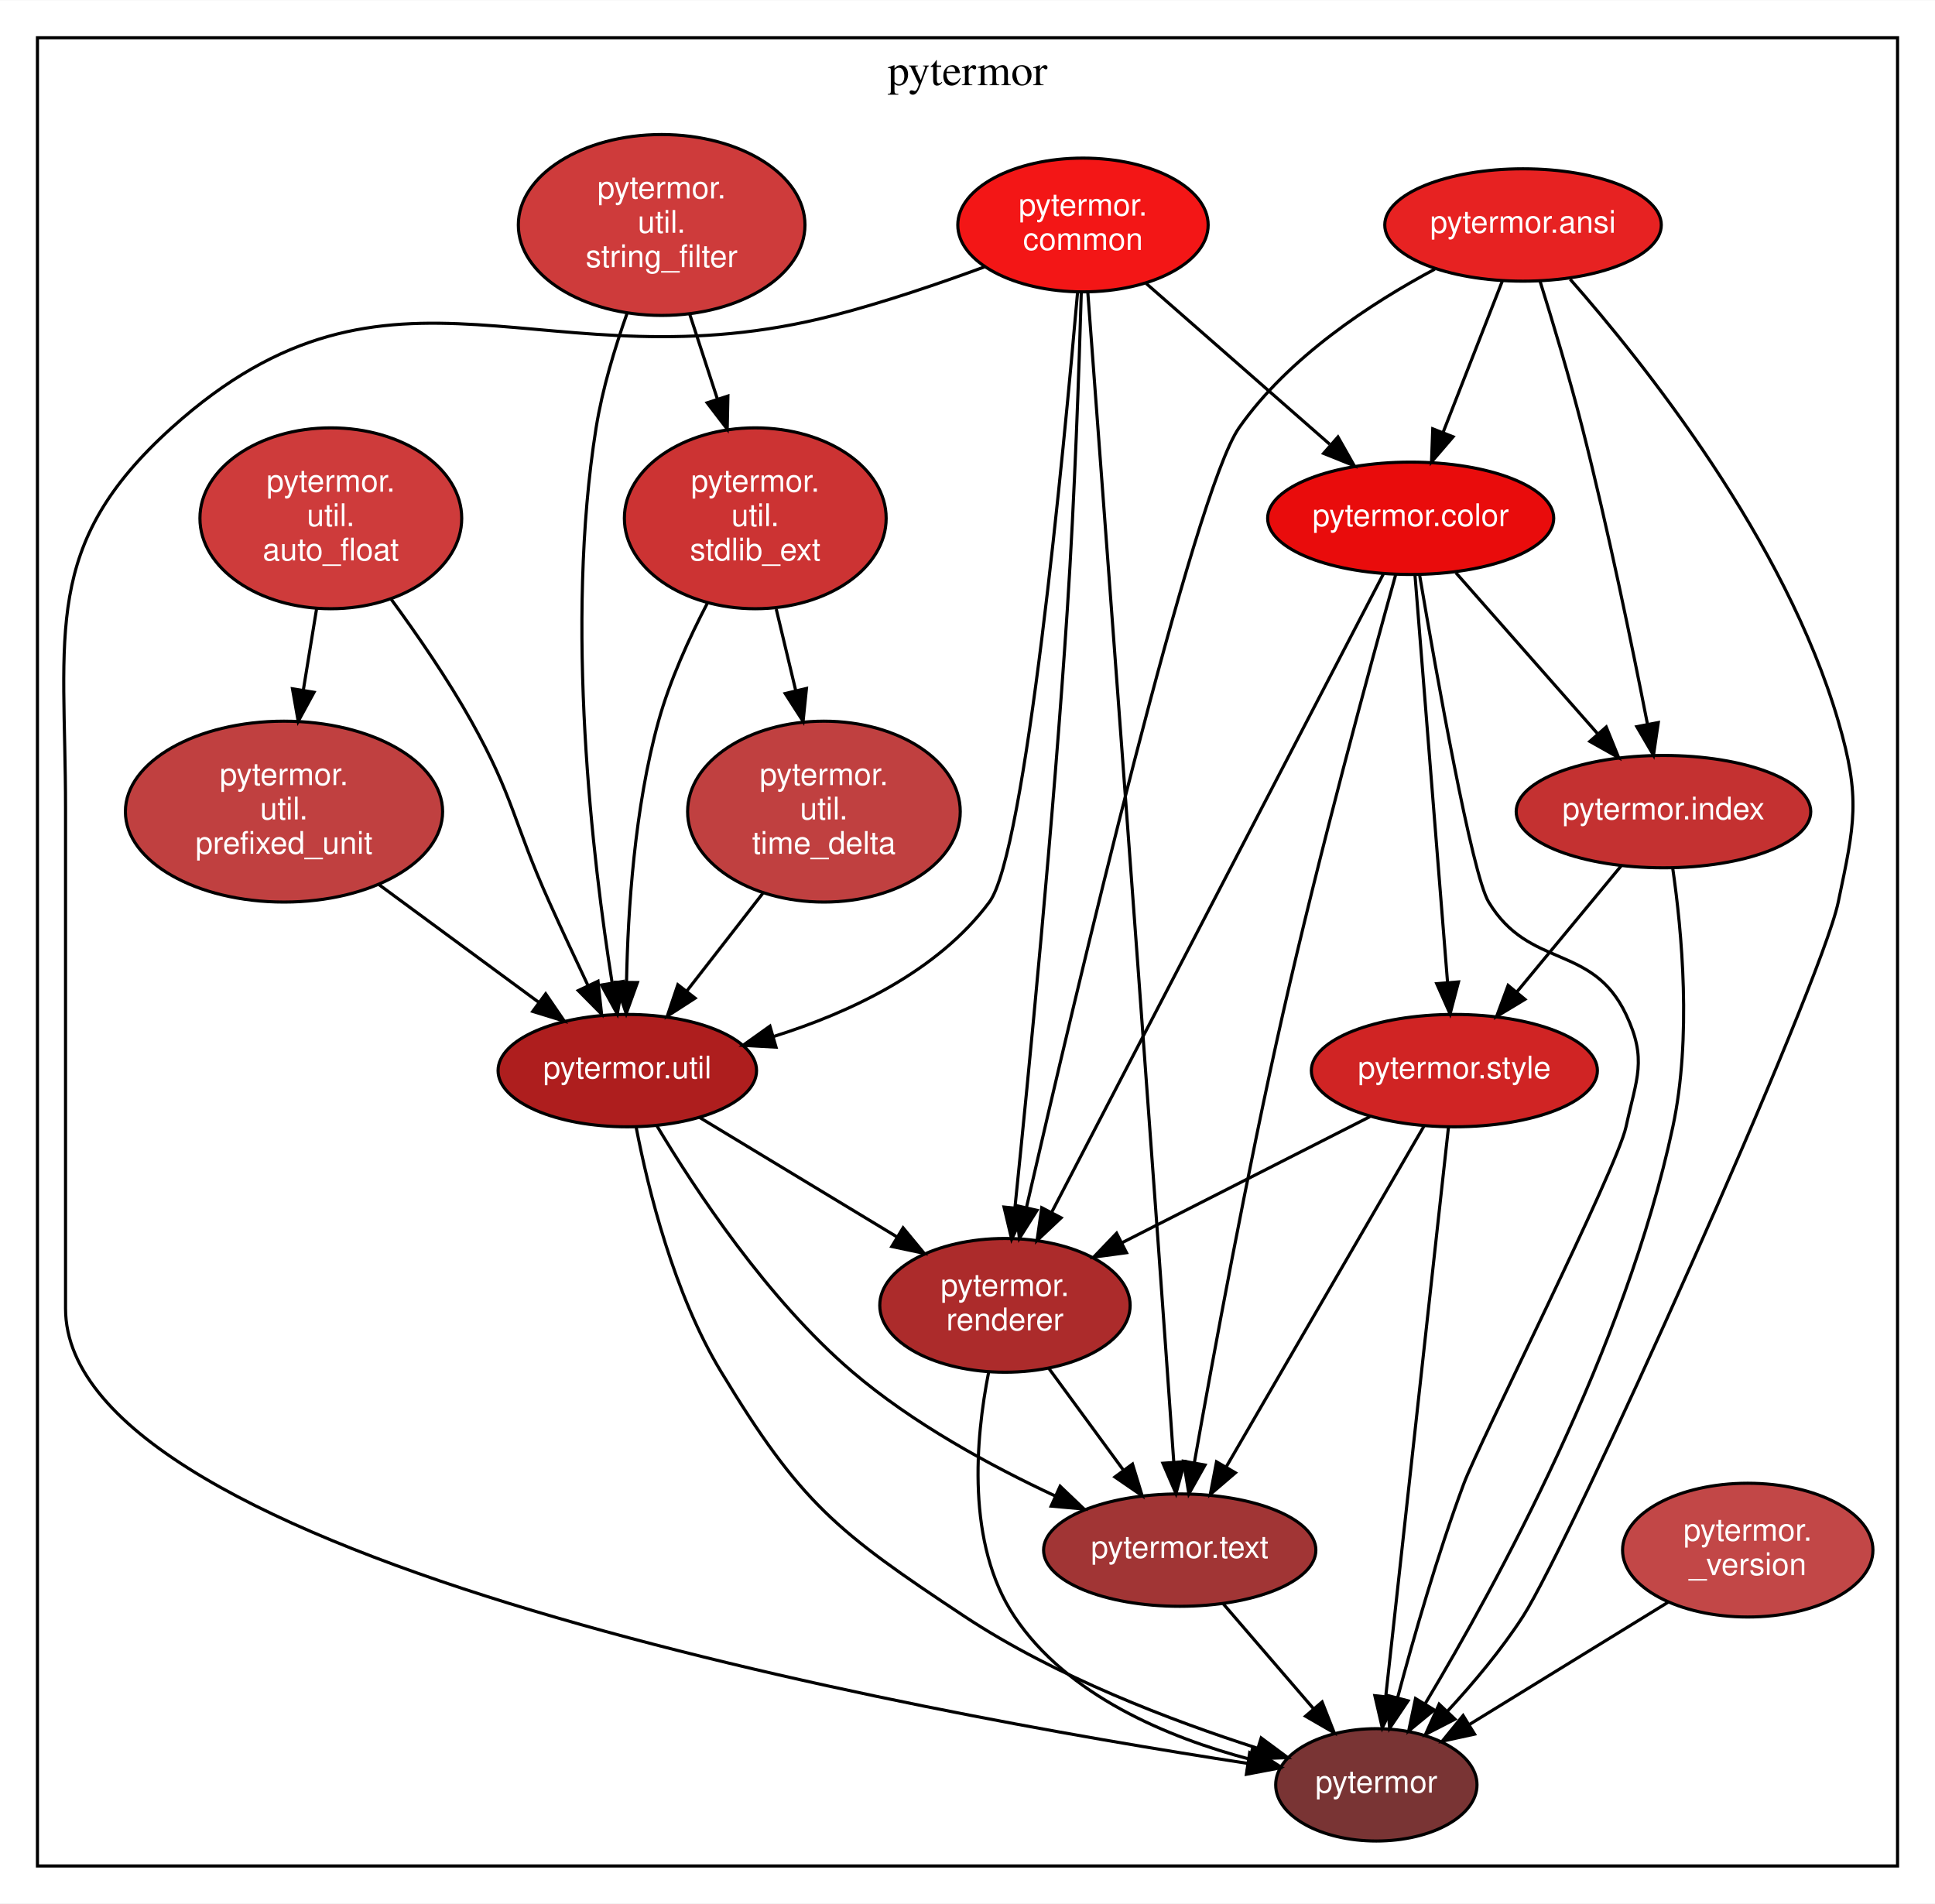
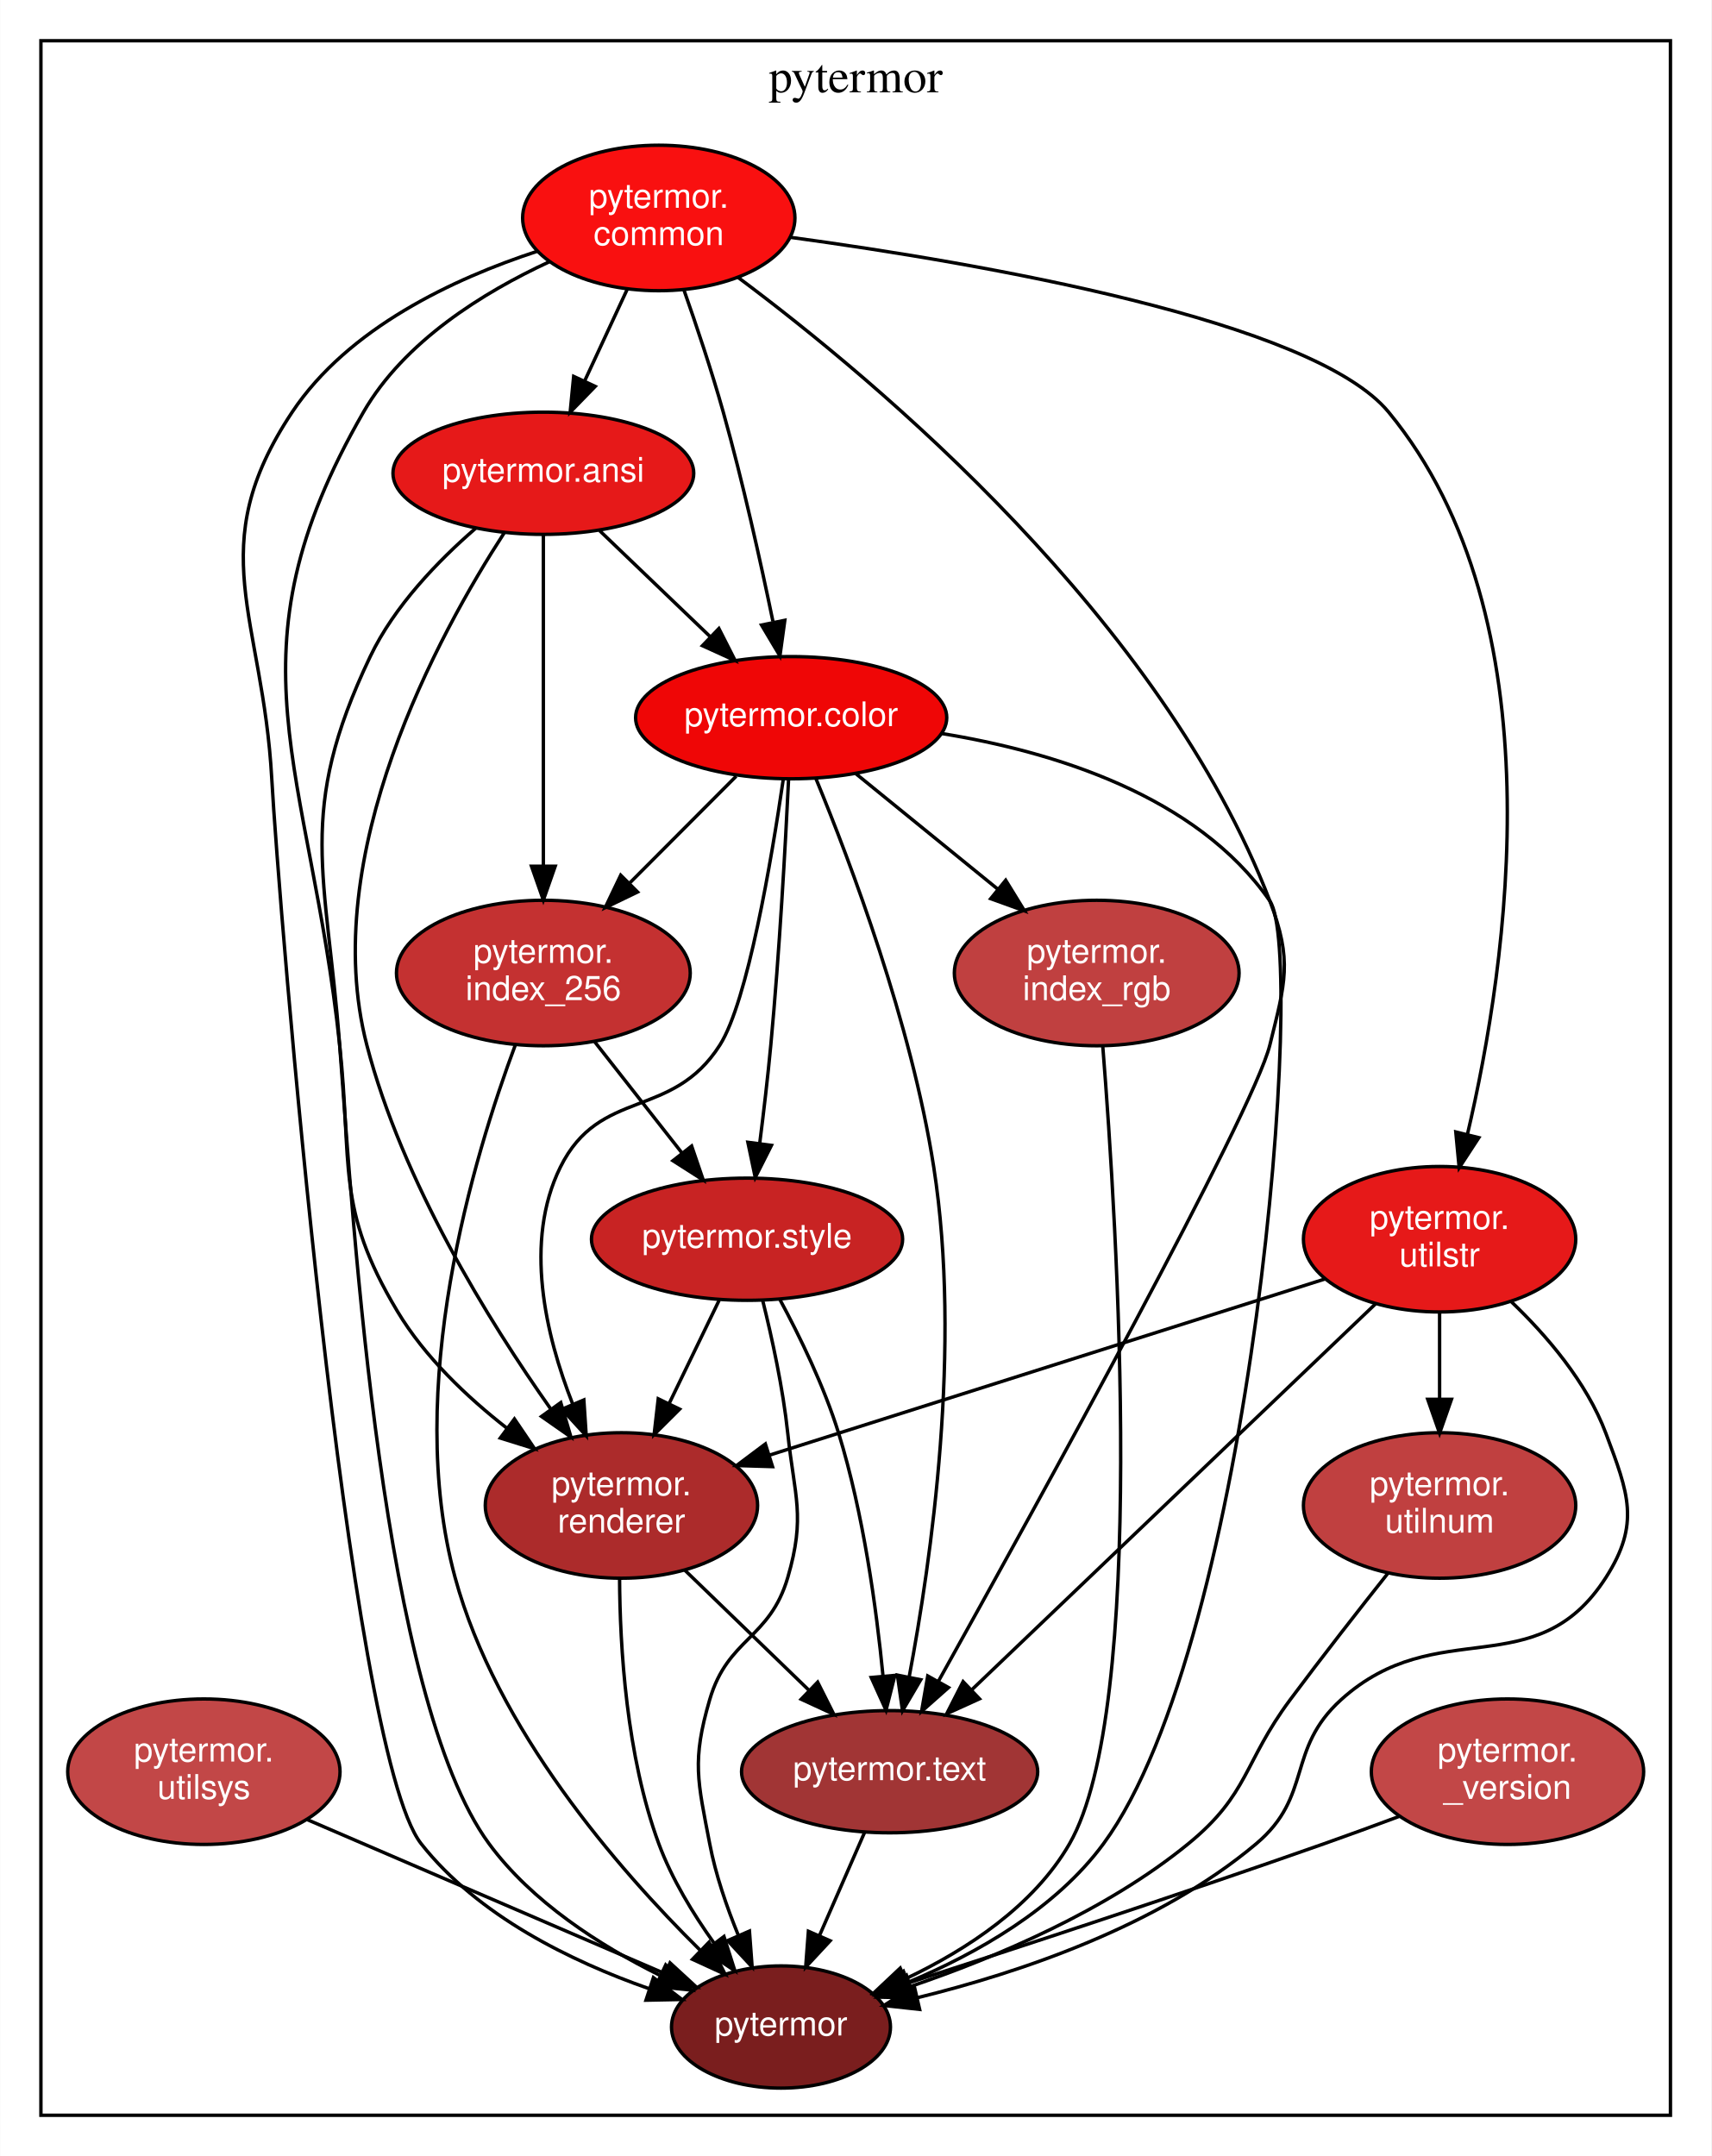
- <svg xmlns="http://www.w3.org/2000/svg" width="620pt" height="610pt" viewBox="0.00 0.00 620.00 609.80">
-   <g id="graph0" class="graph" transform="scale(1 1) rotate(0) translate(4 605.8)">
+ <svg xmlns="http://www.w3.org/2000/svg" width="504pt" height="635pt" viewBox="0.00 0.00 504.00 635.13">
+   <g id="graph0" class="graph" transform="scale(1 1) rotate(0) translate(4 631.13)">
    <style>.edge&gt;path:hover{stroke-width:8}</style>
-     <polygon fill="white" stroke="transparent" points="-4,4 -4,-605.8 616,-605.8 616,4 -4,4" />
+     <polygon fill="white" stroke="transparent" points="-4,4 -4,-631.13 500,-631.13 500,4 -4,4" />
    <g id="clust1" class="cluster">
      <style>.edge&gt;path:hover{stroke-width:8}</style>
-       <polygon fill="none" stroke="black" points="8,-8 8,-593.8 604,-593.8 604,-8 8,-8" />
-       <text text-anchor="middle" x="306" y="-578.6" font-family="Times,serif" font-size="14.00">pytermor</text>
+       <polygon fill="none" stroke="black" points="8,-8 8,-619.13 488,-619.13 488,-8 8,-8" />
+       <text text-anchor="middle" x="248" y="-603.93" font-family="Times,serif" font-size="14.00">pytermor</text>
    </g>
    <g id="node1" class="node">
      <style>.edge&gt;path:hover{stroke-width:8}</style>
-       <ellipse fill="#793434" stroke="black" cx="437" cy="-34" rx="32.25" ry="18" />
-       <text text-anchor="middle" x="437" y="-31.5" font-family="Helvetica,sans-Serif" font-size="10.00" fill="#ffffff">pytermor</text>
+       <ellipse fill="#7a1e1e" stroke="black" cx="226" cy="-34" rx="32.25" ry="18" />
+       <text text-anchor="middle" x="226" y="-31.5" font-family="Helvetica,sans-Serif" font-size="10.00" fill="#ffffff">pytermor</text>
    </g>
    <g id="node2" class="node">
      <style>.edge&gt;path:hover{stroke-width:8}</style>
-       <ellipse fill="#c24747" stroke="black" cx="556" cy="-109.21" rx="40.11" ry="21.43" />
-       <text text-anchor="middle" x="556" y="-112.21" font-family="Helvetica,sans-Serif" font-size="10.00" fill="#ffffff">pytermor.</text>
-       <text text-anchor="middle" x="556" y="-101.21" font-family="Helvetica,sans-Serif" font-size="10.00" fill="#ffffff">_version</text>
+       <ellipse fill="#c24747" stroke="black" cx="440" cy="-109.21" rx="40.11" ry="21.43" />
+       <text text-anchor="middle" x="440" y="-112.21" font-family="Helvetica,sans-Serif" font-size="10.00" fill="#ffffff">pytermor.</text>
+       <text text-anchor="middle" x="440" y="-101.21" font-family="Helvetica,sans-Serif" font-size="10.00" fill="#ffffff">_version</text>
    </g>
    <g id="edge1" class="edge">
      <style>.edge&gt;path:hover{stroke-width:8}</style>
-       <path fill="none" stroke="black" d="M530.47,-92.51C511.76,-80.99 486.3,-65.33 466.68,-53.26" />
-       <polygon fill="#000000" stroke="black" points="468.47,-50.25 458.12,-47.99 464.8,-56.21 468.47,-50.25" />
+       <path fill="none" stroke="black" d="M408.09,-96.04C400.85,-93.34 393.17,-90.53 386,-88 344.11,-73.23 295.64,-57.34 263.13,-46.85" />
+       <polygon fill="#000000" stroke="black" points="264.16,-43.51 253.57,-43.78 262.02,-50.17 264.16,-43.51" />
    </g>
    <g id="node3" class="node">
      <style>.edge&gt;path:hover{stroke-width:8}</style>
-       <ellipse fill="#e72222" stroke="black" cx="484" cy="-533.81" rx="44.3" ry="18" />
-       <text text-anchor="middle" x="484" y="-531.31" font-family="Helvetica,sans-Serif" font-size="10.00" fill="#ffffff">pytermor.ansi</text>
+       <ellipse fill="#e61919" stroke="black" cx="156" cy="-491.71" rx="44.3" ry="18" />
+       <text text-anchor="middle" x="156" y="-489.21" font-family="Helvetica,sans-Serif" font-size="10.00" fill="#ffffff">pytermor.ansi</text>
    </g>
    <g id="edge2" class="edge">
      <style>.edge&gt;path:hover{stroke-width:8}</style>
-       <path fill="none" stroke="black" d="M499.1,-516.43C522.88,-489.4 568.1,-432.64 585,-374.84 592.23,-350.1 590.29,-342.07 585,-316.85 579.29,-289.65 499.06,-111.36 484,-88 477.09,-77.29 468.08,-66.56 459.79,-57.59" />
-       <polygon fill="#000000" stroke="black" points="462.19,-55.04 452.77,-50.2 457.12,-59.86 462.19,-55.04" />
+       <path fill="none" stroke="black" d="M136.04,-475.49C124.99,-465.91 112.09,-452.57 105,-437.71 83.03,-391.67 92.13,-374.15 96,-323.28 100.03,-270.24 108.49,-130.85 140,-88 152.62,-70.83 172.64,-58.02 190.18,-49.3" />
+       <polygon fill="#000000" stroke="black" points="192.05,-52.29 199.61,-44.87 189.07,-45.96 192.05,-52.29" />
    </g>
    <g id="node4" class="node">
      <style>.edge&gt;path:hover{stroke-width:8}</style>
-       <ellipse fill="#e90c0c" stroke="black" cx="448" cy="-439.83" rx="45.83" ry="18" />
-       <text text-anchor="middle" x="448" y="-437.33" font-family="Helvetica,sans-Serif" font-size="10.00" fill="#ffffff">pytermor.color</text>
+       <ellipse fill="#ef0606" stroke="black" cx="229" cy="-419.71" rx="45.83" ry="18" />
+       <text text-anchor="middle" x="229" y="-417.21" font-family="Helvetica,sans-Serif" font-size="10.00" fill="#ffffff">pytermor.color</text>
    </g>
    <g id="edge3" class="edge">
      <style>.edge&gt;path:hover{stroke-width:8}</style>
-       <path fill="none" stroke="black" d="M477.4,-515.94C472.1,-502.41 464.57,-483.17 458.46,-467.55" />
-       <polygon fill="#000000" stroke="black" points="461.59,-465.94 454.68,-457.9 455.07,-468.49 461.59,-465.94" />
+       <path fill="none" stroke="black" d="M172.56,-474.82C182.18,-465.6 194.45,-453.83 205.1,-443.62" />
+       <polygon fill="#000000" stroke="black" points="207.71,-445.97 212.5,-436.53 202.86,-440.92 207.71,-445.97" />
    </g>
    <g id="node6" class="node">
      <style>.edge&gt;path:hover{stroke-width:8}</style>
-       <ellipse fill="#c43131" stroke="black" cx="529" cy="-345.84" rx="47.19" ry="18" />
-       <text text-anchor="middle" x="529" y="-343.34" font-family="Helvetica,sans-Serif" font-size="10.00" fill="#ffffff">pytermor.index</text>
+       <ellipse fill="#c43131" stroke="black" cx="156" cy="-344.49" rx="43.27" ry="21.43" />
+       <text text-anchor="middle" x="156" y="-347.49" font-family="Helvetica,sans-Serif" font-size="10.00" fill="#ffffff">pytermor.</text>
+       <text text-anchor="middle" x="156" y="-336.49" font-family="Helvetica,sans-Serif" font-size="10.00" fill="#ffffff">index_256</text>
    </g>
    <g id="edge4" class="edge">
      <style>.edge&gt;path:hover{stroke-width:8}</style>
-       <path fill="none" stroke="black" d="M489.45,-515.8C493.46,-502.96 498.91,-484.88 503,-468.82 511.24,-436.47 518.98,-398.84 523.84,-374.03" />
-       <polygon fill="#000000" stroke="black" points="527.34,-374.39 525.8,-363.91 520.46,-373.06 527.34,-374.39" />
+       <path fill="none" stroke="black" d="M156,-473.48C156,-449.52 156,-405.77 156,-376.17" />
+       <polygon fill="#000000" stroke="black" points="159.5,-375.96 156,-365.96 152.5,-375.96 159.5,-375.96" />
+     </g>
+     <g id="node8" class="node">
+       <style>.edge&gt;path:hover{stroke-width:8}</style>
+       <ellipse fill="#ac2b2b" stroke="black" cx="179" cy="-187.64" rx="40.11" ry="21.43" />
+       <text text-anchor="middle" x="179" y="-190.64" font-family="Helvetica,sans-Serif" font-size="10.00" fill="#ffffff">pytermor.</text>
+       <text text-anchor="middle" x="179" y="-179.64" font-family="Helvetica,sans-Serif" font-size="10.00" fill="#ffffff">renderer</text>
+     </g>
+     <g id="edge5" class="edge">
+       <style>.edge&gt;path:hover{stroke-width:8}</style>
+       <path fill="none" stroke="black" d="M144.51,-474.22C125.15,-444.37 89.46,-379.25 104,-323.28 114.45,-283.03 139.86,-242.02 158.21,-216.01" />
+       <polygon fill="#000000" stroke="black" points="161.13,-217.95 164.13,-207.79 155.45,-213.86 161.13,-217.95" />
+     </g>
+     <g id="edge6" class="edge">
+       <style>.edge&gt;path:hover{stroke-width:8}</style>
+       <path fill="none" stroke="black" d="M273.36,-415.04C306.05,-409.74 348.41,-396.88 370,-365.71 380.82,-350.09 364.97,-147.85 321,-88 306.87,-68.77 283.56,-55.62 263.56,-47.22" />
+       <polygon fill="#000000" stroke="black" points="264.65,-43.89 254.06,-43.47 262.08,-50.4 264.65,-43.89" />
+     </g>
+     <g id="edge7" class="edge">
+       <style>.edge&gt;path:hover{stroke-width:8}</style>
+       <path fill="none" stroke="black" d="M212.8,-402.46C203.61,-393.24 191.89,-381.49 181.49,-371.06" />
+       <polygon fill="#000000" stroke="black" points="183.75,-368.36 174.21,-363.75 178.79,-373.31 183.75,-368.36" />
    </g>
    <g id="node7" class="node">
      <style>.edge&gt;path:hover{stroke-width:8}</style>
-       <ellipse fill="#ac2b2b" stroke="black" cx="318" cy="-187.64" rx="40.11" ry="21.43" />
-       <text text-anchor="middle" x="318" y="-190.64" font-family="Helvetica,sans-Serif" font-size="10.00" fill="#ffffff">pytermor.</text>
-       <text text-anchor="middle" x="318" y="-179.64" font-family="Helvetica,sans-Serif" font-size="10.00" fill="#ffffff">renderer</text>
-     </g>
-     <g id="edge5" class="edge">
-       <style>.edge&gt;path:hover{stroke-width:8}</style>
-       <path fill="none" stroke="black" d="M455.71,-519.65C435.36,-508.77 408.82,-491.46 393,-468.82 378.53,-448.1 340.63,-287.57 324.95,-219.25" />
-       <polygon fill="#000000" stroke="black" points="328.27,-218.08 322.63,-209.12 321.45,-219.64 328.27,-218.08" />
-     </g>
-     <g id="edge6" class="edge">
-       <style>.edge&gt;path:hover{stroke-width:8}</style>
-       <path fill="none" stroke="black" d="M450.9,-421.43C456.25,-389.9 467.63,-325.73 473,-316.85 486.07,-295.23 506.18,-303.69 517,-280.85 523.85,-266.39 520.39,-260.49 517,-244.85 514.04,-231.2 469.87,-143.52 465,-130.43 456.57,-107.76 448.98,-81.33 443.84,-62.04" />
-       <polygon fill="#000000" stroke="black" points="447.16,-60.92 441.25,-52.13 440.39,-62.69 447.16,-60.92" />
-     </g>
-     <g id="edge7" class="edge">
-       <style>.edge&gt;path:hover{stroke-width:8}</style>
-       <path fill="none" stroke="black" d="M462.48,-422.38C475.15,-407.99 493.71,-386.92 508.01,-370.68" />
-       <polygon fill="#000000" stroke="black" points="510.66,-372.96 514.64,-363.15 505.41,-368.34 510.66,-372.96" />
+       <ellipse fill="#c04040" stroke="black" cx="319" cy="-344.49" rx="41.94" ry="21.43" />
+       <text text-anchor="middle" x="319" y="-347.49" font-family="Helvetica,sans-Serif" font-size="10.00" fill="#ffffff">pytermor.</text>
+       <text text-anchor="middle" x="319" y="-336.49" font-family="Helvetica,sans-Serif" font-size="10.00" fill="#ffffff">index_rgb</text>
    </g>
    <g id="edge8" class="edge">
      <style>.edge&gt;path:hover{stroke-width:8}</style>
-       <path fill="none" stroke="black" d="M439.27,-422.02C417.46,-380.04 360.38,-270.2 333.03,-217.57" />
-       <polygon fill="#000000" stroke="black" points="336,-215.69 328.29,-208.43 329.79,-218.92 336,-215.69" />
-     </g>
-     <g id="node8" class="node">
-       <style>.edge&gt;path:hover{stroke-width:8}</style>
-       <ellipse fill="#d02424" stroke="black" cx="462" cy="-262.85" rx="45.83" ry="18" />
-       <text text-anchor="middle" x="462" y="-260.35" font-family="Helvetica,sans-Serif" font-size="10.00" fill="#ffffff">pytermor.style</text>
+       <path fill="none" stroke="black" d="M248.09,-403.18C260.25,-393.28 276.25,-380.27 289.97,-369.11" />
+       <polygon fill="#000000" stroke="black" points="292.19,-371.82 297.74,-362.79 287.77,-366.39 292.19,-371.82" />
    </g>
    <g id="edge9" class="edge">
      <style>.edge&gt;path:hover{stroke-width:8}</style>
-       <path fill="none" stroke="black" d="M449.37,-421.73C451.79,-391.42 456.87,-328 459.79,-291.44" />
-       <polygon fill="#000000" stroke="black" points="463.32,-291.27 460.63,-281.02 456.34,-290.71 463.32,-291.27" />
+       <path fill="none" stroke="black" d="M226.66,-401.48C223.17,-377.64 216.15,-336.09 208,-323.28 193.87,-301.08 172.65,-310.87 161,-287.28 150.21,-265.41 156.61,-237.94 164.63,-217.55" />
+       <polygon fill="#000000" stroke="black" points="167.93,-218.73 168.63,-208.16 161.49,-215.99 167.93,-218.73" />
    </g>
    <g id="node9" class="node">
      <style>.edge&gt;path:hover{stroke-width:8}</style>
-       <ellipse fill="#a13535" stroke="black" cx="374" cy="-109.21" rx="43.62" ry="18" />
-       <text text-anchor="middle" x="374" y="-106.71" font-family="Helvetica,sans-Serif" font-size="10.00" fill="#ffffff">pytermor.text</text>
+       <ellipse fill="#c82323" stroke="black" cx="216" cy="-266.07" rx="45.83" ry="18" />
+       <text text-anchor="middle" x="216" y="-263.57" font-family="Helvetica,sans-Serif" font-size="10.00" fill="#ffffff">pytermor.style</text>
    </g>
    <g id="edge10" class="edge">
      <style>.edge&gt;path:hover{stroke-width:8}</style>
-       <path fill="none" stroke="black" d="M443.22,-421.85C435.18,-393 418.69,-332.53 407,-280.85 395.59,-230.4 384.66,-170.99 378.69,-137.25" />
-       <polygon fill="#000000" stroke="black" points="382.11,-136.48 376.93,-127.24 375.21,-137.7 382.11,-136.48" />
+       <path fill="none" stroke="black" d="M228.23,-401.44C227.31,-382.31 225.55,-350.55 223,-323.28 222.12,-313.85 220.91,-303.56 219.74,-294.39" />
+       <polygon fill="#000000" stroke="black" points="223.19,-293.72 218.42,-284.26 216.24,-294.63 223.19,-293.72" />
+     </g>
+     <g id="node10" class="node">
+       <style>.edge&gt;path:hover{stroke-width:8}</style>
+       <ellipse fill="#a13535" stroke="black" cx="258" cy="-109.21" rx="43.62" ry="18" />
+       <text text-anchor="middle" x="258" y="-106.71" font-family="Helvetica,sans-Serif" font-size="10.00" fill="#ffffff">pytermor.text</text>
+     </g>
+     <g id="edge11" class="edge">
+       <style>.edge&gt;path:hover{stroke-width:8}</style>
+       <path fill="none" stroke="black" d="M236.32,-401.69C246.49,-377.02 264.4,-329.64 271,-287.28 279.24,-234.42 270.33,-171.86 263.74,-137.04" />
+       <polygon fill="#000000" stroke="black" points="267.16,-136.3 261.79,-127.16 260.3,-137.65 267.16,-136.3" />
    </g>
    <g id="node5" class="node">
      <style>.edge&gt;path:hover{stroke-width:8}</style>
-       <ellipse fill="#f31616" stroke="black" cx="343" cy="-533.81" rx="40.11" ry="21.43" />
-       <text text-anchor="middle" x="343" y="-536.81" font-family="Helvetica,sans-Serif" font-size="10.00" fill="#ffffff">pytermor.</text>
-       <text text-anchor="middle" x="343" y="-525.81" font-family="Helvetica,sans-Serif" font-size="10.00" fill="#ffffff">common</text>
-     </g>
-     <g id="edge11" class="edge">
-       <style>.edge&gt;path:hover{stroke-width:8}</style>
-       <path fill="none" stroke="black" d="M311.46,-520.39C296.88,-515.02 279.24,-509.01 263,-504.82 170.46,-480.95 121.99,-532.81 51,-468.82 9.2,-431.14 17,-403.12 17,-346.84 17,-346.84 17,-346.84 17,-186.64 17,-106.64 289.96,-57.08 395.78,-40.87" />
-       <polygon fill="#000000" stroke="black" points="396.41,-44.31 405.77,-39.36 395.36,-37.39 396.41,-44.31" />
+       <ellipse fill="#f91010" stroke="black" cx="190" cy="-566.92" rx="40.11" ry="21.43" />
+       <text text-anchor="middle" x="190" y="-569.92" font-family="Helvetica,sans-Serif" font-size="10.00" fill="#ffffff">pytermor.</text>
+       <text text-anchor="middle" x="190" y="-558.92" font-family="Helvetica,sans-Serif" font-size="10.00" fill="#ffffff">common</text>
    </g>
    <g id="edge12" class="edge">
      <style>.edge&gt;path:hover{stroke-width:8}</style>
-       <path fill="none" stroke="black" d="M363.25,-515.07C379.99,-500.41 403.88,-479.48 422.03,-463.58" />
-       <polygon fill="#000000" stroke="black" points="424.7,-465.89 429.92,-456.67 420.09,-460.62 424.7,-465.89" />
+       <path fill="none" stroke="black" d="M154.19,-557.1C129.59,-549.05 98.51,-534.52 82,-509.71 55.37,-469.68 73.36,-449.71 76,-401.71 77.94,-366.56 98.24,-115.67 120,-88 136.73,-66.73 164.25,-53.32 187.06,-45.32" />
+       <polygon fill="#000000" stroke="black" points="188.42,-48.55 196.82,-42.11 186.23,-41.9 188.42,-48.55" />
    </g>
    <g id="edge13" class="edge">
      <style>.edge&gt;path:hover{stroke-width:8}</style>
-       <path fill="none" stroke="black" d="M342.47,-512.51C341.77,-488.29 340.34,-446.58 338,-410.84 333.5,-342.07 325.59,-261.56 321.19,-218.85" />
-       <polygon fill="#000000" stroke="black" points="324.66,-218.42 320.15,-208.83 317.7,-219.14 324.66,-218.42" />
+       <path fill="none" stroke="black" d="M180.71,-545.91C176.84,-537.58 172.29,-527.79 168.16,-518.9" />
+       <polygon fill="#000000" stroke="black" points="171.28,-517.3 163.9,-509.71 164.93,-520.25 171.28,-517.3" />
    </g>
    <g id="edge14" class="edge">
      <style>.edge&gt;path:hover{stroke-width:8}</style>
-       <path fill="none" stroke="black" d="M344.54,-512.34C348.38,-461.18 358.68,-323.6 367,-208.85 368.75,-184.73 370.69,-157.27 372.09,-137.47" />
-       <polygon fill="#000000" stroke="black" points="375.59,-137.54 372.8,-127.32 368.61,-137.05 375.59,-137.54" />
-     </g>
-     <g id="node10" class="node">
-       <style>.edge&gt;path:hover{stroke-width:8}</style>
-       <ellipse fill="#ae1e1e" stroke="black" cx="197" cy="-262.85" rx="41.41" ry="18" />
-       <text text-anchor="middle" x="197" y="-260.35" font-family="Helvetica,sans-Serif" font-size="10.00" fill="#ffffff">pytermor.util</text>
+       <path fill="none" stroke="black" d="M197.29,-546.05C201.06,-535.36 205.58,-521.91 209,-509.71 214.74,-489.25 219.96,-465.79 223.62,-448.1" />
+       <polygon fill="#000000" stroke="black" points="227.13,-448.4 225.69,-437.9 220.27,-447 227.13,-448.4" />
    </g>
    <g id="edge15" class="edge">
      <style>.edge&gt;path:hover{stroke-width:8}</style>
-       <path fill="none" stroke="black" d="M341.28,-512.36C336.85,-461.53 324.59,-332.41 313,-316.85 296.44,-294.61 268.32,-281.45 243.91,-273.8" />
-       <polygon fill="#000000" stroke="black" points="244.65,-270.37 234.07,-270.95 242.7,-277.1 244.65,-270.37" />
+       <path fill="none" stroke="black" d="M157.75,-554.01C138.31,-545.01 115.03,-530.58 103,-509.71 61.6,-437.87 87.17,-405.72 96,-323.28 99.8,-287.82 94.68,-275.45 113,-244.85 121.04,-231.42 133.44,-219.63 145.33,-210.35" />
+       <polygon fill="#000000" stroke="black" points="147.48,-213.12 153.42,-204.35 143.31,-207.5 147.48,-213.12" />
    </g>
    <g id="edge16" class="edge">
      <style>.edge&gt;path:hover{stroke-width:8}</style>
-       <path fill="none" stroke="black" d="M531.97,-327.64C534.89,-307.53 538.08,-273.39 532,-244.85 516.91,-174 475.61,-98.34 452.74,-60.16" />
-       <polygon fill="#000000" stroke="black" points="455.54,-58.01 447.36,-51.28 449.55,-61.65 455.54,-58.01" />
+       <path fill="none" stroke="black" d="M213.38,-549.39C254.45,-518.75 338.2,-448.63 370,-365.71 376.75,-348.1 374.52,-341.59 370,-323.28 365.07,-303.32 301.56,-188.18 272.43,-135.96" />
+       <polygon fill="#000000" stroke="black" points="275.34,-134 267.41,-126.98 269.23,-137.41 275.34,-134" />
+     </g>
+     <g id="node12" class="node">
+       <style>.edge&gt;path:hover{stroke-width:8}</style>
+       <ellipse fill="#e61919" stroke="black" cx="420" cy="-266.07" rx="40.11" ry="21.43" />
+       <text text-anchor="middle" x="420" y="-269.07" font-family="Helvetica,sans-Serif" font-size="10.00" fill="#ffffff">pytermor.</text>
+       <text text-anchor="middle" x="420" y="-258.07" font-family="Helvetica,sans-Serif" font-size="10.00" fill="#ffffff">utilstr</text>
    </g>
    <g id="edge17" class="edge">
      <style>.edge&gt;path:hover{stroke-width:8}</style>
-       <path fill="none" stroke="black" d="M515.44,-328.45C505.82,-316.82 492.73,-301.01 481.92,-287.94" />
-       <polygon fill="#000000" stroke="black" points="484.61,-285.69 475.54,-280.22 479.22,-290.15 484.61,-285.69" />
+       <path fill="none" stroke="black" d="M228.84,-561.21C284.53,-553.61 382.82,-536.67 405,-509.71 455.19,-448.7 440,-347.18 428.21,-297.01" />
+       <polygon fill="#000000" stroke="black" points="431.56,-295.99 425.77,-287.12 424.77,-297.67 431.56,-295.99" />
    </g>
    <g id="edge18" class="edge">
      <style>.edge&gt;path:hover{stroke-width:8}</style>
-       <path fill="none" stroke="black" d="M312.78,-166.25C308.56,-144.89 305.55,-111.26 321,-88 337.89,-62.57 370.24,-49.16 396.49,-42.2" />
-       <polygon fill="#000000" stroke="black" points="397.32,-45.6 406.21,-39.83 395.67,-38.79 397.32,-45.6" />
+       <path fill="none" stroke="black" d="M147.83,-323.53C135.44,-290.4 114.85,-222.2 130,-166.43 142.1,-121.89 177.83,-80.69 202.12,-56.69" />
+       <polygon fill="#000000" stroke="black" points="204.79,-58.98 209.56,-49.52 199.93,-53.94 204.79,-58.98" />
    </g>
    <g id="edge19" class="edge">
      <style>.edge&gt;path:hover{stroke-width:8}</style>
-       <path fill="none" stroke="black" d="M332.13,-167.35C339.32,-157.54 348.14,-145.5 355.83,-135.01" />
-       <polygon fill="#000000" stroke="black" points="358.87,-136.78 361.96,-126.64 353.23,-132.64 358.87,-136.78" />
+       <path fill="none" stroke="black" d="M171.14,-324.21C178.92,-314.3 188.48,-302.12 196.78,-291.55" />
+       <polygon fill="#000000" stroke="black" points="199.68,-293.52 203.1,-283.5 194.17,-289.2 199.68,-293.52" />
    </g>
    <g id="edge20" class="edge">
      <style>.edge&gt;path:hover{stroke-width:8}</style>
-       <path fill="none" stroke="black" d="M460.12,-244.8C455.82,-205.8 445.24,-109.8 440.02,-62.39" />
-       <polygon fill="#000000" stroke="black" points="443.48,-61.81 438.9,-52.25 436.52,-62.57 443.48,-61.81" />
+       <path fill="none" stroke="black" d="M320.78,-322.98C325.04,-269.6 333.86,-127.71 311,-88 300.46,-69.69 280.78,-56.82 263.01,-48.35" />
+       <polygon fill="#000000" stroke="black" points="263.96,-44.95 253.4,-44.09 261.12,-51.35 263.96,-44.95" />
    </g>
    <g id="edge21" class="edge">
      <style>.edge&gt;path:hover{stroke-width:8}</style>
-       <path fill="none" stroke="black" d="M434.91,-248.08C412.52,-236.7 380.47,-220.4 355.59,-207.75" />
-       <polygon fill="#000000" stroke="black" points="356.94,-204.51 346.44,-203.1 353.77,-210.75 356.94,-204.51" />
+       <path fill="none" stroke="black" d="M178.45,-166.34C178.54,-145.93 180.45,-113.86 190,-88 193.82,-77.67 200.06,-67.4 206.29,-58.7" />
+       <polygon fill="#000000" stroke="black" points="209.2,-60.66 212.42,-50.56 203.61,-56.44 209.2,-60.66" />
    </g>
    <g id="edge22" class="edge">
      <style>.edge&gt;path:hover{stroke-width:8}</style>
-       <path fill="none" stroke="black" d="M452.25,-245.05C436.92,-218.63 407.07,-167.2 389,-136.06" />
-       <polygon fill="#000000" stroke="black" points="391.84,-133.99 383.8,-127.1 385.79,-137.5 391.84,-133.99" />
+       <path fill="none" stroke="black" d="M197.72,-168.53C208.65,-157.95 222.55,-144.51 234.24,-133.2" />
+       <polygon fill="#000000" stroke="black" points="236.8,-135.59 241.56,-126.12 231.94,-130.56 236.8,-135.59" />
    </g>
    <g id="edge23" class="edge">
      <style>.edge&gt;path:hover{stroke-width:8}</style>
-       <path fill="none" stroke="black" d="M387.98,-91.96C396.5,-82.07 407.52,-69.26 416.96,-58.29" />
-       <polygon fill="#000000" stroke="black" points="419.62,-60.56 423.49,-50.7 414.31,-56 419.62,-60.56" />
+       <path fill="none" stroke="black" d="M220.62,-247.99C223.37,-236.93 226.6,-222.15 228,-208.85 229.98,-190.1 233.29,-184.53 228,-166.43 222.68,-148.2 210.32,-148.65 205,-130.43 199.71,-112.33 201.46,-106.52 205,-88 206.73,-78.92 210,-69.4 213.45,-60.98" />
+       <polygon fill="#000000" stroke="black" points="216.71,-62.26 217.5,-51.69 210.29,-59.46 216.71,-62.26" />
    </g>
    <g id="edge24" class="edge">
      <style>.edge&gt;path:hover{stroke-width:8}</style>
-       <path fill="none" stroke="black" d="M199.85,-244.63C203.7,-224.69 211.91,-191.4 227,-166.43 252.43,-124.35 264.01,-115.14 305,-88 334.16,-68.69 371.45,-54.53 398.95,-45.72" />
-       <polygon fill="#000000" stroke="black" points="400.1,-49.03 408.61,-42.72 398.02,-42.35 400.1,-49.03" />
+       <path fill="none" stroke="black" d="M207.79,-248.1C203.45,-239.15 198.01,-227.91 193.03,-217.62" />
+       <polygon fill="#000000" stroke="black" points="196.14,-216.01 188.63,-208.53 189.84,-219.06 196.14,-216.01" />
    </g>
    <g id="edge25" class="edge">
      <style>.edge&gt;path:hover{stroke-width:8}</style>
-       <path fill="none" stroke="black" d="M220.04,-247.91C237.96,-237.07 263.11,-221.85 283.44,-209.55" />
-       <polygon fill="#000000" stroke="black" points="285.36,-212.48 292.11,-204.31 281.74,-206.49 285.36,-212.48" />
+       <path fill="none" stroke="black" d="M225.64,-248.38C231.52,-237.47 238.72,-222.72 243,-208.85 250.27,-185.28 254.1,-157.41 256.06,-137.32" />
+       <polygon fill="#000000" stroke="black" points="259.55,-137.58 256.94,-127.31 252.58,-136.96 259.55,-137.58" />
    </g>
    <g id="edge26" class="edge">
      <style>.edge&gt;path:hover{stroke-width:8}</style>
-       <path fill="none" stroke="black" d="M206.41,-245.27C218.7,-224.74 241.88,-189.64 269,-166.43 288.34,-149.87 313.37,-136.23 334.14,-126.54" />
-       <polygon fill="#000000" stroke="black" points="335.68,-129.68 343.35,-122.37 332.8,-123.31 335.68,-129.68" />
+       <path fill="none" stroke="black" d="M250.58,-91.23C246.63,-82.21 241.7,-70.92 237.29,-60.83" />
+       <polygon fill="#000000" stroke="black" points="240.48,-59.4 233.27,-51.64 234.07,-62.2 240.48,-59.4" />
    </g>
    <g id="node11" class="node">
      <style>.edge&gt;path:hover{stroke-width:8}</style>
-       <ellipse fill="#ce3b3b" stroke="black" cx="102" cy="-439.83" rx="41.94" ry="28.98" />
-       <text text-anchor="middle" x="102" y="-448.33" font-family="Helvetica,sans-Serif" font-size="10.00" fill="#ffffff">pytermor.</text>
-       <text text-anchor="middle" x="102" y="-437.33" font-family="Helvetica,sans-Serif" font-size="10.00" fill="#ffffff">util.</text>
-       <text text-anchor="middle" x="102" y="-426.33" font-family="Helvetica,sans-Serif" font-size="10.00" fill="#ffffff">auto_float</text>
+       <ellipse fill="#c04040" stroke="black" cx="420" cy="-187.64" rx="40.11" ry="21.43" />
+       <text text-anchor="middle" x="420" y="-190.64" font-family="Helvetica,sans-Serif" font-size="10.00" fill="#ffffff">pytermor.</text>
+       <text text-anchor="middle" x="420" y="-179.64" font-family="Helvetica,sans-Serif" font-size="10.00" fill="#ffffff">utilnum</text>
    </g>
    <g id="edge27" class="edge">
      <style>.edge&gt;path:hover{stroke-width:8}</style>
-       <path fill="none" stroke="black" d="M121.2,-414.08C129.69,-402.52 139.44,-388.35 147,-374.84 160.7,-350.34 160.46,-342.43 172,-316.85 175.95,-308.09 180.39,-298.58 184.42,-290.07" />
-       <polygon fill="#000000" stroke="black" points="187.61,-291.5 188.75,-280.97 181.29,-288.5 187.61,-291.5" />
-     </g>
-     <g id="node12" class="node">
-       <style>.edge&gt;path:hover{stroke-width:8}</style>
-       <ellipse fill="#c04040" stroke="black" cx="87" cy="-345.84" rx="50.82" ry="28.98" />
-       <text text-anchor="middle" x="87" y="-354.34" font-family="Helvetica,sans-Serif" font-size="10.00" fill="#ffffff">pytermor.</text>
-       <text text-anchor="middle" x="87" y="-343.34" font-family="Helvetica,sans-Serif" font-size="10.00" fill="#ffffff">util.</text>
-       <text text-anchor="middle" x="87" y="-332.34" font-family="Helvetica,sans-Serif" font-size="10.00" fill="#ffffff">prefixed_unit</text>
+       <path fill="none" stroke="black" d="M404.9,-167.82C396.3,-156.99 385.4,-143.05 376,-130.43 362.21,-111.9 363.88,-102.62 346,-88 321.88,-68.27 289.26,-54.49 264.12,-45.93" />
+       <polygon fill="#000000" stroke="black" points="265.13,-42.58 254.54,-42.8 262.96,-49.24 265.13,-42.58" />
    </g>
    <g id="edge28" class="edge">
      <style>.edge&gt;path:hover{stroke-width:8}</style>
-       <path fill="none" stroke="black" d="M97.42,-410.73C96.08,-402.53 94.6,-393.43 93.18,-384.72" />
-       <polygon fill="#000000" stroke="black" points="96.62,-384.08 91.55,-374.77 89.71,-385.2 96.62,-384.08" />
+       <path fill="none" stroke="black" d="M440.9,-247.88C451.51,-237.76 463.32,-224.01 469,-208.85 475.62,-191.2 479.16,-182.31 469,-166.43 448.42,-134.27 419.31,-156.04 391,-130.43 374.77,-115.74 382.74,-102.1 366,-88 337.25,-63.78 296.29,-50.01 266.1,-42.61" />
+       <polygon fill="#000000" stroke="black" points="266.84,-39.19 256.31,-40.34 265.26,-46.01 266.84,-39.19" />
    </g>
    <g id="edge29" class="edge">
      <style>.edge&gt;path:hover{stroke-width:8}</style>
-       <path fill="none" stroke="black" d="M117.35,-322.5C133.34,-310.73 152.83,-296.37 168.53,-284.81" />
-       <polygon fill="#000000" stroke="black" points="170.84,-287.46 176.82,-278.71 166.69,-281.82 170.84,-287.46" />
+       <path fill="none" stroke="black" d="M386.24,-254.36C343.42,-240.78 269.53,-217.35 222.53,-202.44" />
+       <polygon fill="#000000" stroke="black" points="223.51,-199.08 212.92,-199.4 221.4,-205.76 223.51,-199.08" />
+     </g>
+     <g id="edge30" class="edge">
+       <style>.edge&gt;path:hover{stroke-width:8}</style>
+       <path fill="none" stroke="black" d="M401.1,-247C371.58,-218.78 314.57,-164.29 282.13,-133.28" />
+       <polygon fill="#000000" stroke="black" points="284.47,-130.68 274.82,-126.3 279.64,-135.74 284.47,-130.68" />
+     </g>
+     <g id="edge31" class="edge">
+       <style>.edge&gt;path:hover{stroke-width:8}</style>
+       <path fill="none" stroke="black" d="M420,-244.59C420,-236.73 420,-227.58 420,-218.99" />
+       <polygon fill="#000000" stroke="black" points="423.5,-218.91 420,-208.91 416.5,-218.91 423.5,-218.91" />
    </g>
    <g id="node13" class="node">
      <style>.edge&gt;path:hover{stroke-width:8}</style>
-       <ellipse fill="#cc3333" stroke="black" cx="238" cy="-439.83" rx="41.94" ry="28.98" />
-       <text text-anchor="middle" x="238" y="-448.33" font-family="Helvetica,sans-Serif" font-size="10.00" fill="#ffffff">pytermor.</text>
-       <text text-anchor="middle" x="238" y="-437.33" font-family="Helvetica,sans-Serif" font-size="10.00" fill="#ffffff">util.</text>
-       <text text-anchor="middle" x="238" y="-426.33" font-family="Helvetica,sans-Serif" font-size="10.00" fill="#ffffff">stdlib_ext</text>
-     </g>
-     <g id="edge30" class="edge">
-       <style>.edge&gt;path:hover{stroke-width:8}</style>
-       <path fill="none" stroke="black" d="M222.63,-412.59C216.75,-401.33 210.6,-387.8 207,-374.84 199.31,-347.12 197.18,-314.16 196.75,-291.4" />
-       <polygon fill="#000000" stroke="black" points="200.24,-291.08 196.65,-281.12 193.24,-291.15 200.24,-291.08" />
-     </g>
-     <g id="node15" class="node">
-       <style>.edge&gt;path:hover{stroke-width:8}</style>
-       <ellipse fill="#c04040" stroke="black" cx="260" cy="-345.84" rx="43.68" ry="28.98" />
-       <text text-anchor="middle" x="260" y="-354.34" font-family="Helvetica,sans-Serif" font-size="10.00" fill="#ffffff">pytermor.</text>
-       <text text-anchor="middle" x="260" y="-343.34" font-family="Helvetica,sans-Serif" font-size="10.00" fill="#ffffff">util.</text>
-       <text text-anchor="middle" x="260" y="-332.34" font-family="Helvetica,sans-Serif" font-size="10.00" fill="#ffffff">time_delta</text>
-     </g>
-     <g id="edge31" class="edge">
-       <style>.edge&gt;path:hover{stroke-width:8}</style>
-       <path fill="none" stroke="black" d="M244.72,-410.73C246.68,-402.53 248.86,-393.43 250.94,-384.72" />
-       <polygon fill="#000000" stroke="black" points="254.4,-385.31 253.32,-374.77 247.59,-383.68 254.4,-385.31" />
-     </g>
-     <g id="node14" class="node">
-       <style>.edge&gt;path:hover{stroke-width:8}</style>
-       <ellipse fill="#ce3b3b" stroke="black" cx="208" cy="-533.81" rx="45.92" ry="28.98" />
-       <text text-anchor="middle" x="208" y="-542.31" font-family="Helvetica,sans-Serif" font-size="10.00" fill="#ffffff">pytermor.</text>
-       <text text-anchor="middle" x="208" y="-531.31" font-family="Helvetica,sans-Serif" font-size="10.00" fill="#ffffff">util.</text>
-       <text text-anchor="middle" x="208" y="-520.31" font-family="Helvetica,sans-Serif" font-size="10.00" fill="#ffffff">string_filter</text>
+       <ellipse fill="#c24747" stroke="black" cx="56" cy="-109.21" rx="40.11" ry="21.43" />
+       <text text-anchor="middle" x="56" y="-112.21" font-family="Helvetica,sans-Serif" font-size="10.00" fill="#ffffff">pytermor.</text>
+       <text text-anchor="middle" x="56" y="-101.21" font-family="Helvetica,sans-Serif" font-size="10.00" fill="#ffffff">utilsys</text>
    </g>
    <g id="edge32" class="edge">
      <style>.edge&gt;path:hover{stroke-width:8}</style>
-       <path fill="none" stroke="black" d="M196.95,-505.57C192.97,-494.38 188.98,-481.17 187,-468.82 176.9,-405.66 185.89,-330.28 192.15,-290.88" />
-       <polygon fill="#000000" stroke="black" points="195.61,-291.43 193.79,-280.99 188.71,-290.28 195.61,-291.43" />
-     </g>
-     <g id="edge33" class="edge">
-       <style>.edge&gt;path:hover{stroke-width:8}</style>
-       <path fill="none" stroke="black" d="M217,-505.21C219.79,-496.66 222.91,-487.1 225.87,-478.01" />
-       <polygon fill="#000000" stroke="black" points="229.23,-479 229.01,-468.41 222.58,-476.83 229.23,-479" />
-     </g>
-     <g id="edge34" class="edge">
-       <style>.edge&gt;path:hover{stroke-width:8}</style>
-       <path fill="none" stroke="black" d="M240.41,-319.66C232.62,-309.65 223.7,-298.17 215.97,-288.24" />
-       <polygon fill="#000000" stroke="black" points="218.72,-286.07 209.81,-280.32 213.19,-290.37 218.72,-286.07" />
+       <path fill="none" stroke="black" d="M86.39,-95.12C115.95,-82.39 160.79,-63.08 191.63,-49.8" />
+       <polygon fill="#000000" stroke="black" points="193.32,-52.89 201.12,-45.72 190.55,-46.46 193.32,-52.89" />
    </g>
  </g>
</svg>
